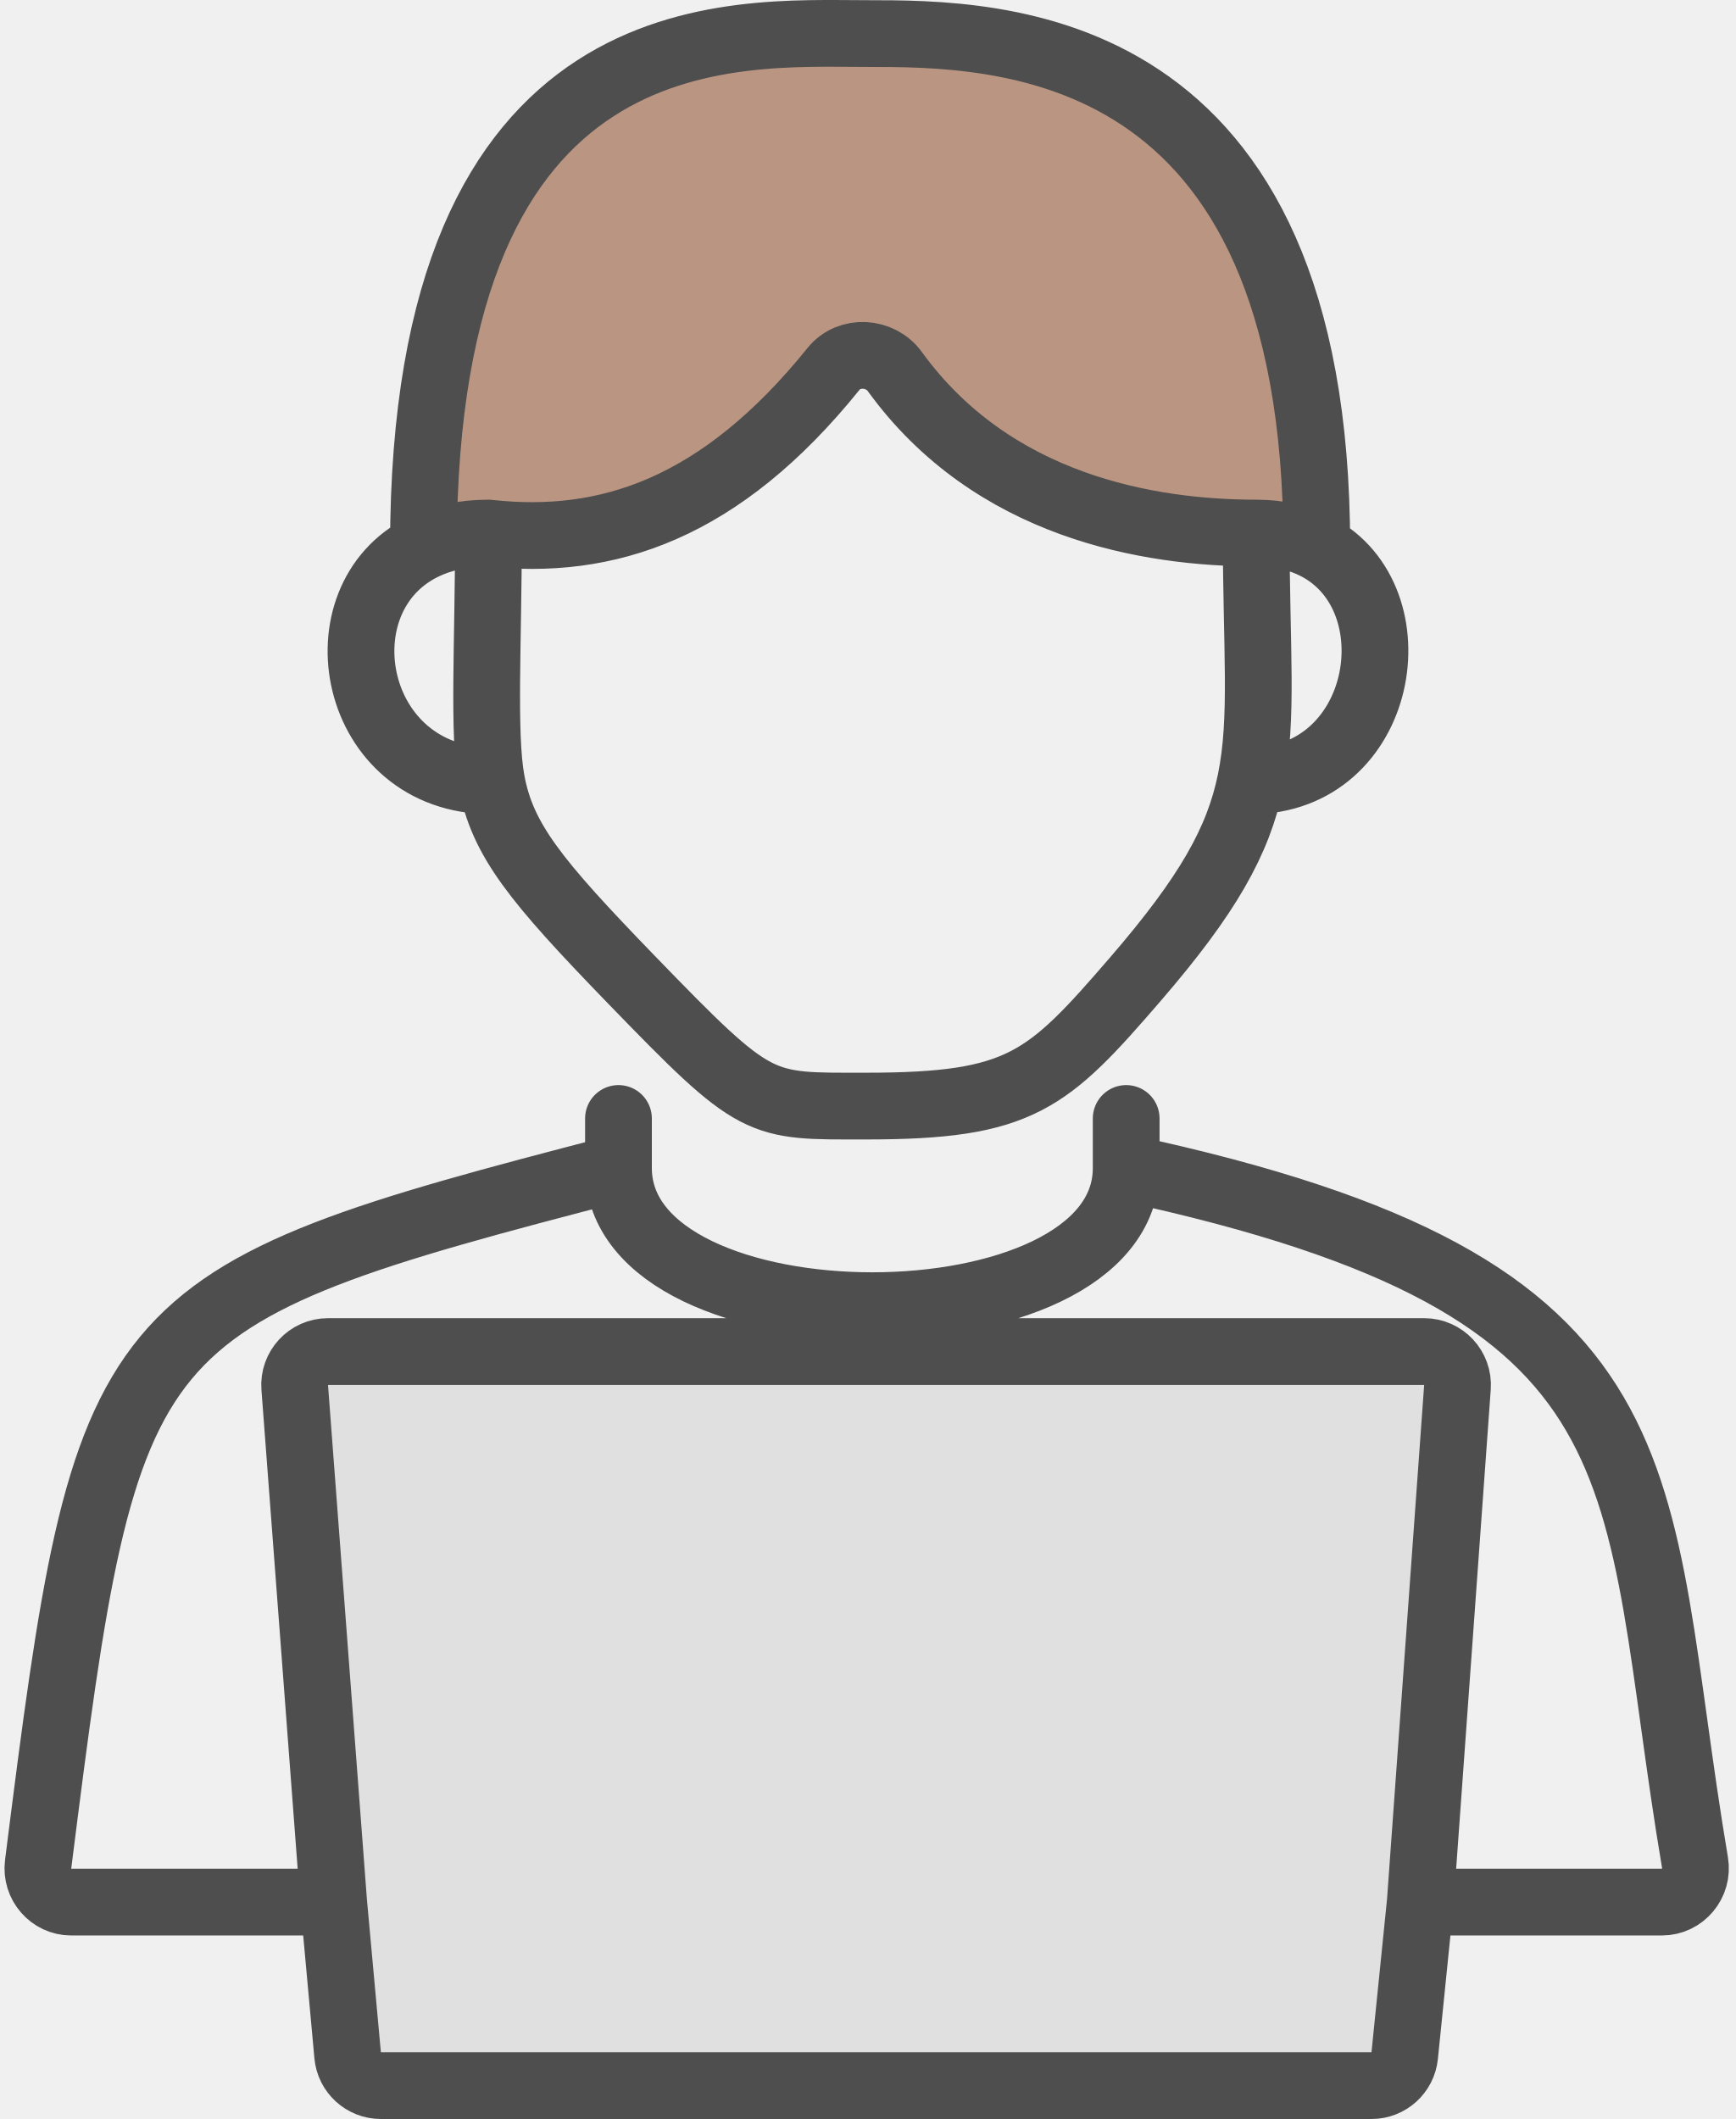
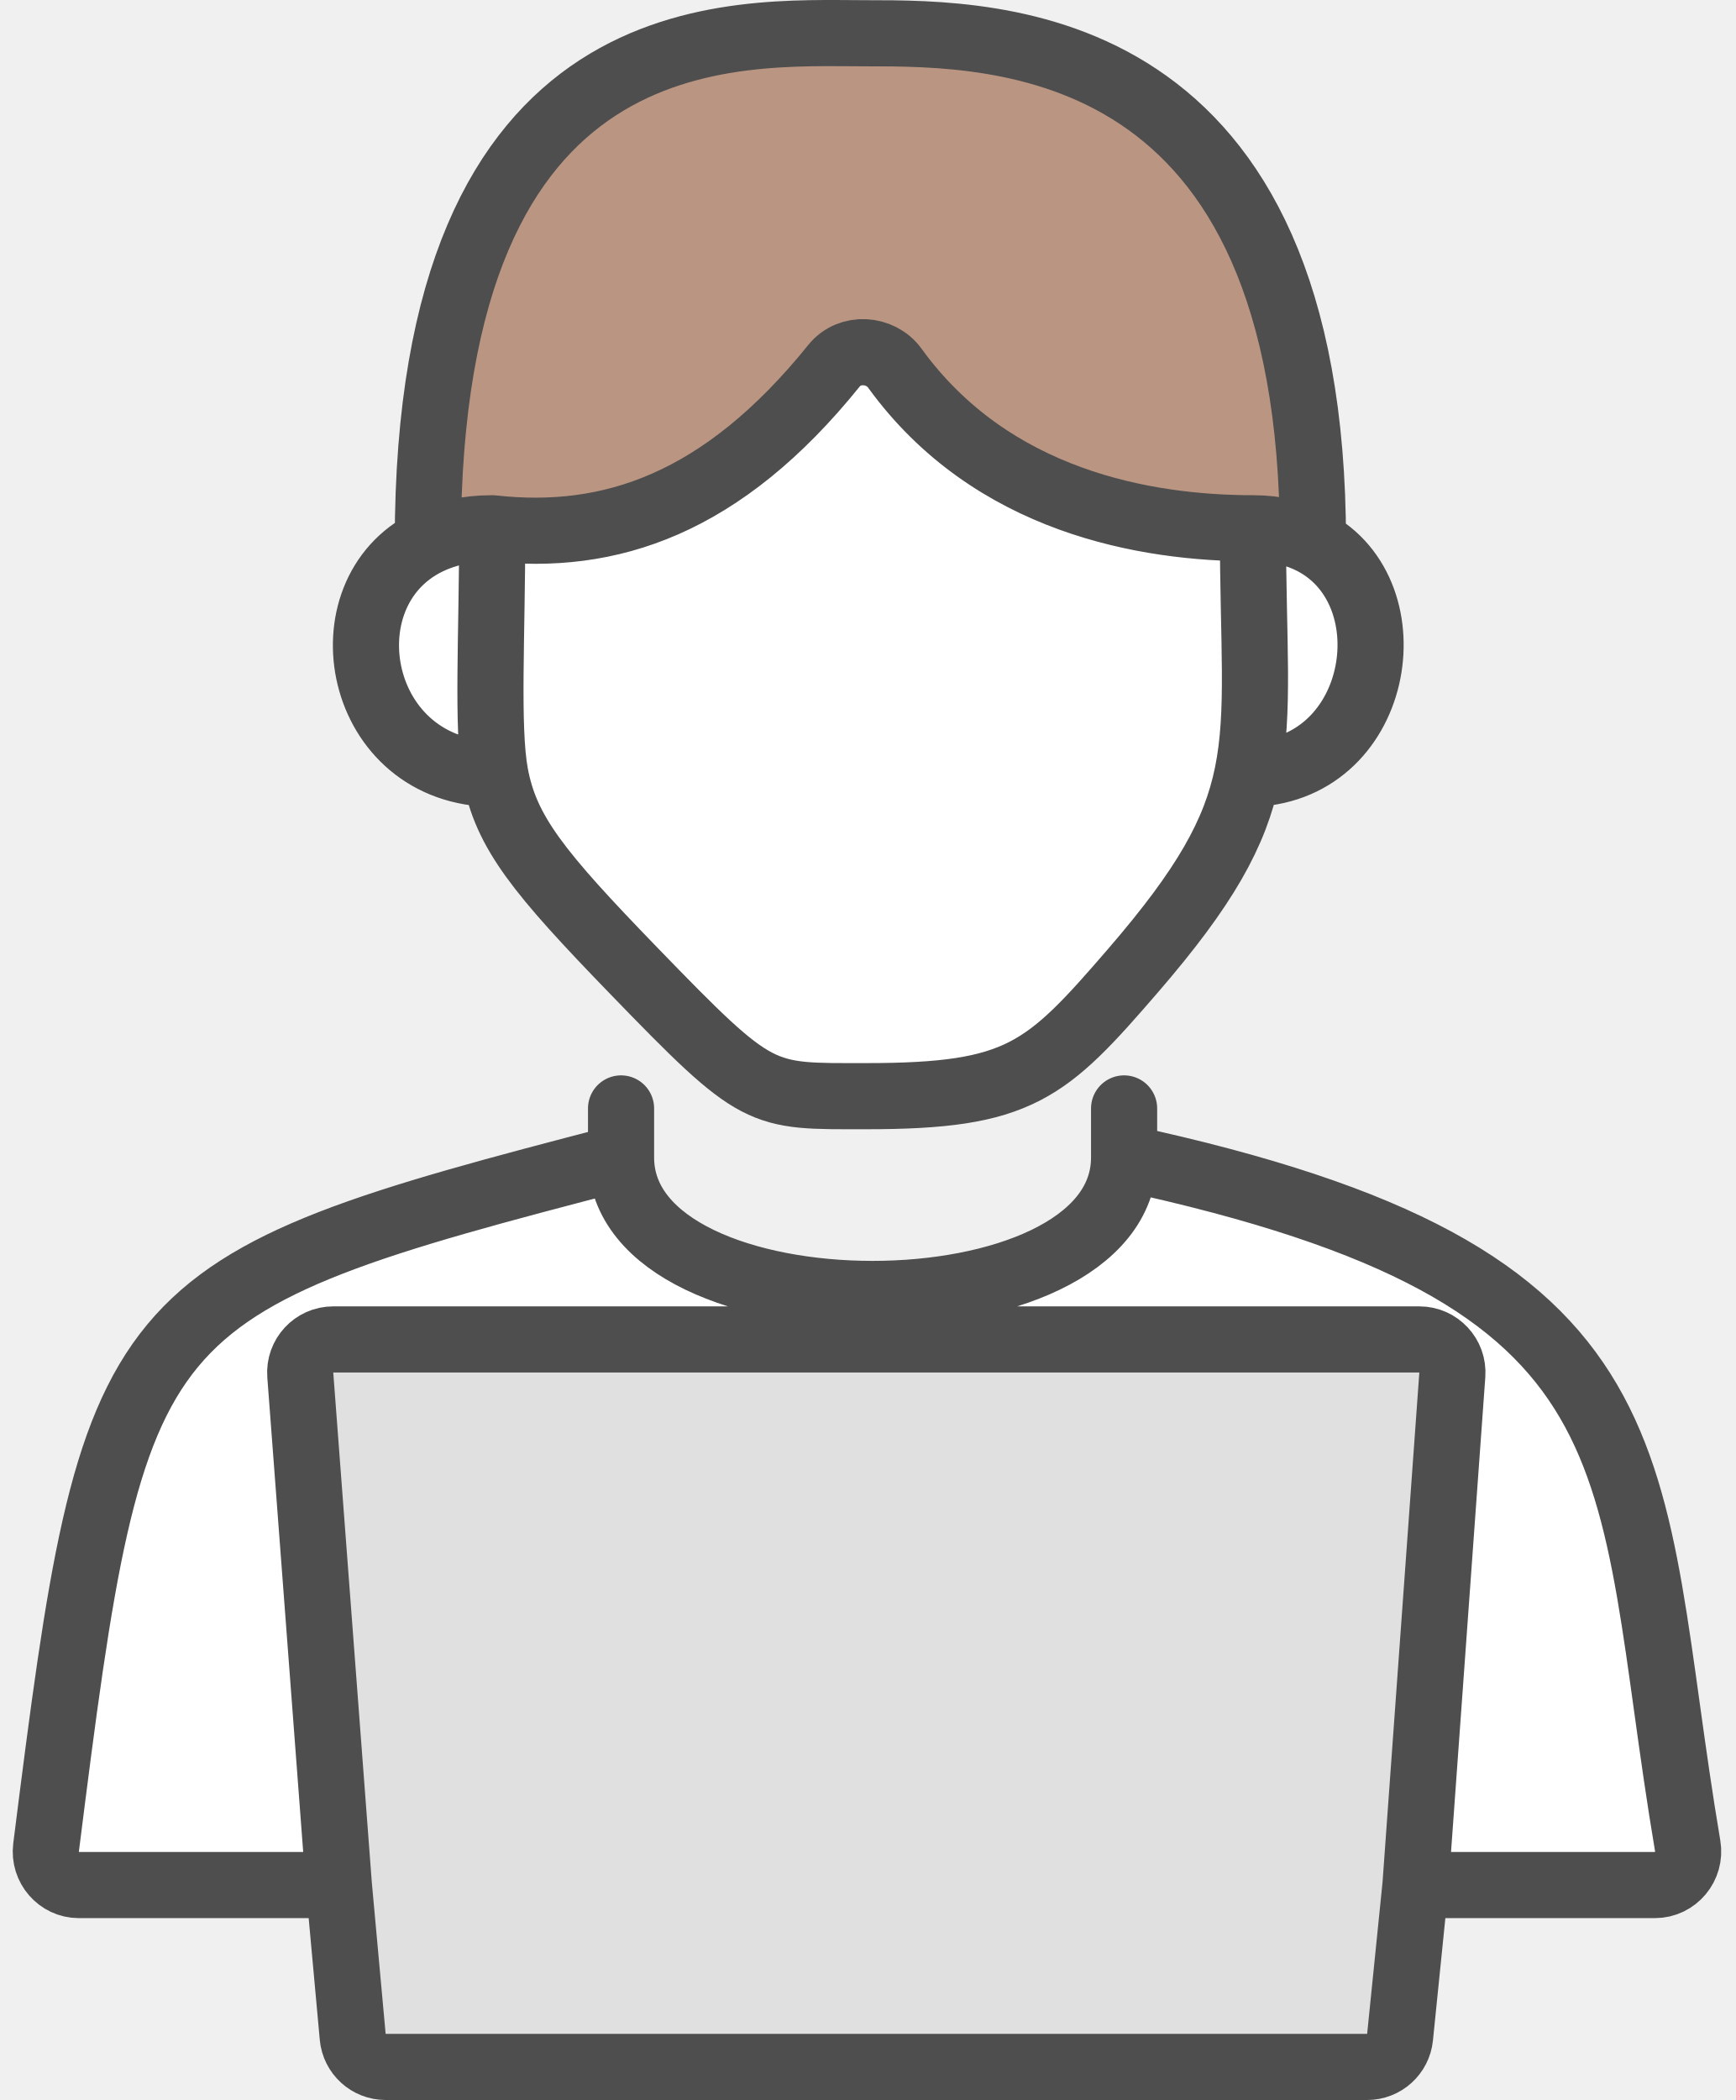
- <svg xmlns="http://www.w3.org/2000/svg" width="104" height="127" viewBox="0 0 104 127" fill="none">
-   <path d="M19.657 81.004C18.493 81.004 17.575 81.994 17.663 83.155L19.996 114.001L20.834 123.182C20.928 124.212 21.792 125 22.826 125H82.193C83.219 125 84.079 124.223 84.183 123.202L85.117 114.001L87.345 83.148C87.429 81.99 86.512 81.004 85.35 81.004H19.657Z" fill="#E0E0E0" />
-   <path d="M67.492 70.004C100.894 77.192 97.619 88.206 101.581 111.633C101.79 112.865 100.846 114.001 99.596 114.001H85.117M67.492 70.004V67.034M67.492 70.004C67.492 81.004 37.065 81.004 37.065 70.004M37.065 70.004C6.941 77.812 6.459 78.623 2.286 111.73C2.135 112.924 3.064 114.001 4.268 114.001H19.996M37.065 70.004V67.034M19.996 114.001L17.663 83.155C17.575 81.994 18.493 81.004 19.657 81.004H85.35C86.512 81.004 87.429 81.99 87.345 83.148L85.117 114.001M19.996 114.001L20.834 123.182C20.928 124.212 21.792 125 22.826 125H82.193C83.219 125 84.079 124.223 84.183 123.202L85.117 114.001" stroke="#4E4E4E" stroke-width="4" stroke-linecap="round" stroke-linejoin="round" />
-   <path d="M29.273 31.948C36.381 32.739 43.18 30.511 49.952 22.11C50.887 20.95 52.751 21.061 53.626 22.268C59.488 30.358 68.834 31.948 75.284 31.948C76.716 31.948 77.924 32.252 78.914 32.772C78.914 2.011 59.815 2.011 51.907 2.011C44 2.011 25.377 0.511 25.377 32.772C26.439 32.252 27.735 31.948 29.273 31.948Z" fill="#BA9682" />
-   <path d="M29.273 31.948C29.273 38.437 28.938 43.988 29.452 46.8M29.273 31.948C36.381 32.739 43.18 30.511 49.952 22.11C50.887 20.95 52.751 21.061 53.626 22.268C59.488 30.358 68.834 31.948 75.284 31.948M29.273 31.948C27.735 31.948 26.439 32.252 25.377 32.772M75.284 31.948C75.284 38.891 75.722 43.028 74.952 46.8M75.284 31.948C76.716 31.948 77.924 32.252 78.914 32.772M29.452 46.8C30.099 50.343 32.095 52.781 37.807 58.681C45.414 66.537 45.414 66.292 51.907 66.292C61.184 66.292 62.762 64.805 68.048 58.681C72.391 53.649 74.219 50.39 74.952 46.8M29.452 46.8C21.03 46.8 19.008 35.891 25.377 32.772M74.952 46.8C82.993 46.8 84.854 35.891 78.914 32.772M25.377 32.772C25.377 0.511 44 2.011 51.907 2.011C59.815 2.011 78.914 2.011 78.914 32.772" stroke="#4E4E4E" stroke-width="4" stroke-linecap="round" stroke-linejoin="round" />
+ <svg xmlns="http://www.w3.org/2000/svg" width="105" height="127" viewBox="0 0 105 127" fill="none">
+   <path d="M20.157 81.004C18.993 81.004 18.075 81.994 18.163 83.155L20.496 114.001L21.334 123.182C21.428 124.212 22.292 125 23.326 125H82.693C83.719 125 84.579 124.223 84.683 123.202L85.617 114.001L87.845 83.148C87.929 81.99 87.012 81.004 85.85 81.004H20.157Z" fill="#E0E0E0" />
+   <path d="M100.096 114.001C101.346 114.001 102.29 112.865 102.081 111.632C98.119 88.206 101.394 77.192 67.992 70.004C67.992 81.004 37.565 81.004 37.565 70.004C7.441 77.812 6.959 78.622 2.786 111.73C2.635 112.924 3.564 114.001 4.768 114.001H20.496L18.163 83.155C18.075 81.994 18.993 81.004 20.157 81.004H85.85C87.012 81.004 87.929 81.99 87.845 83.148L85.617 114.001H100.096Z" fill="white" />
+   <path d="M67.992 70.004C101.394 77.192 98.119 88.206 102.081 111.632C102.29 112.865 101.346 114.001 100.096 114.001H85.617M67.992 70.004V67.034M67.992 70.004C67.992 81.004 37.565 81.004 37.565 70.004M37.565 70.004C7.441 77.812 6.959 78.622 2.786 111.73C2.635 112.924 3.564 114.001 4.768 114.001H20.496M37.565 70.004V67.034M20.496 114.001L18.163 83.155C18.075 81.994 18.993 81.004 20.157 81.004H85.85C87.012 81.004 87.929 81.99 87.845 83.148L85.617 114.001M20.496 114.001L21.334 123.182C21.428 124.212 22.292 125 23.326 125H82.693C83.719 125 84.579 124.223 84.683 123.202L85.617 114.001" stroke="#4E4E4E" stroke-width="4" stroke-linecap="round" stroke-linejoin="round" />
+   <path d="M29.773 31.948C36.881 32.739 43.68 30.511 50.452 22.11C51.387 20.95 53.251 21.061 54.126 22.268C59.988 30.358 69.335 31.948 75.784 31.948C77.216 31.948 78.424 32.252 79.415 32.772C79.415 2.011 60.315 2.011 52.407 2.011C44.5 2.011 25.877 0.511 25.877 32.772C26.939 32.252 28.235 31.948 29.773 31.948Z" fill="#BA9682" />
+   <path d="M38.307 58.681C45.914 66.537 45.914 66.292 52.407 66.292C61.684 66.292 63.262 64.805 68.548 58.681C72.891 53.649 74.719 50.39 75.452 46.8C76.222 43.028 75.784 38.891 75.784 31.948C69.335 31.948 59.988 30.358 54.126 22.268C53.251 21.061 51.387 20.95 50.452 22.11C43.68 30.511 36.881 32.739 29.773 31.948C29.773 38.437 29.438 43.988 29.952 46.8C30.599 50.343 32.595 52.781 38.307 58.681Z" fill="white" />
+   <path d="M75.784 31.948C75.784 38.891 76.222 43.028 75.452 46.8C83.493 46.8 85.354 35.891 79.415 32.772C78.424 32.252 77.216 31.948 75.784 31.948Z" fill="white" />
+   <path d="M29.952 46.8C29.438 43.988 29.773 38.437 29.773 31.948C28.235 31.948 26.939 32.252 25.877 32.772C19.509 35.891 21.53 46.8 29.952 46.8Z" fill="white" />
+   <path d="M29.773 31.948C29.773 38.437 29.438 43.988 29.952 46.8M29.773 31.948C36.881 32.739 43.68 30.511 50.452 22.11C51.387 20.95 53.251 21.061 54.126 22.268C59.988 30.358 69.335 31.948 75.784 31.948M29.773 31.948C28.235 31.948 26.939 32.252 25.877 32.772M75.784 31.948C75.784 38.891 76.222 43.028 75.452 46.8M75.784 31.948C77.216 31.948 78.424 32.252 79.415 32.772M29.952 46.8C30.599 50.343 32.595 52.781 38.307 58.681C45.914 66.537 45.914 66.292 52.407 66.292C61.684 66.292 63.262 64.805 68.548 58.681C72.891 53.649 74.719 50.39 75.452 46.8M29.952 46.8C21.53 46.8 19.509 35.891 25.877 32.772M75.452 46.8C83.493 46.8 85.354 35.891 79.415 32.772M25.877 32.772C25.877 0.511 44.5 2.011 52.407 2.011C60.315 2.011 79.415 2.011 79.415 32.772" stroke="#4E4E4E" stroke-width="4" stroke-linecap="round" stroke-linejoin="round" />
</svg>
